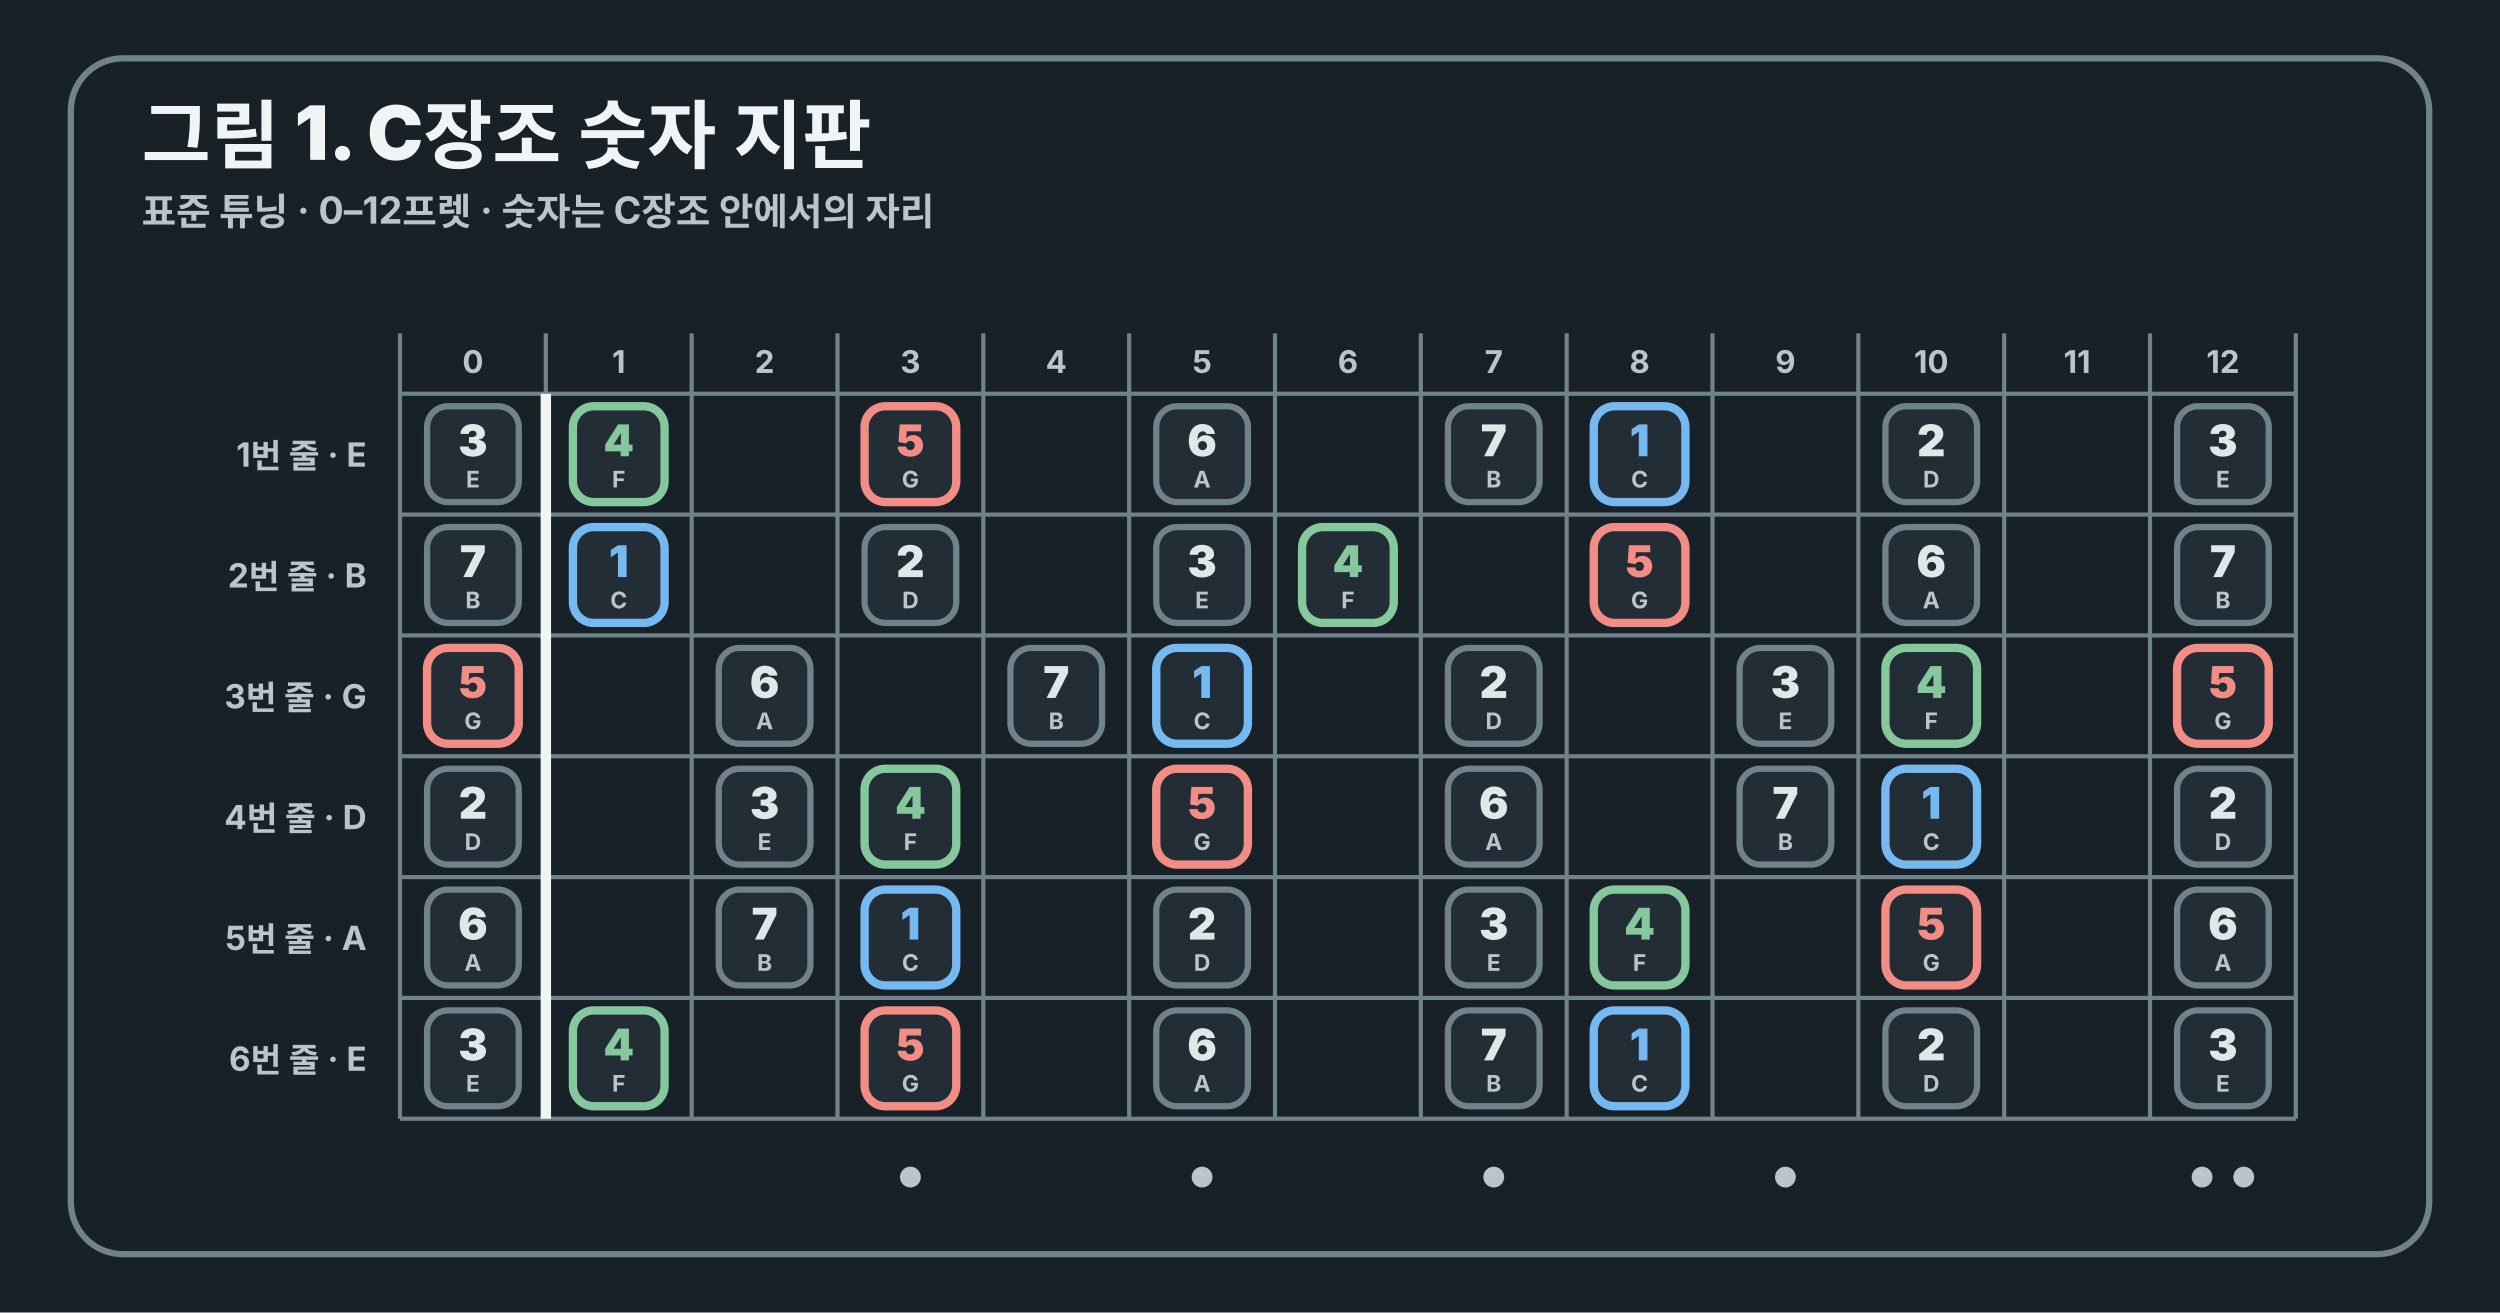
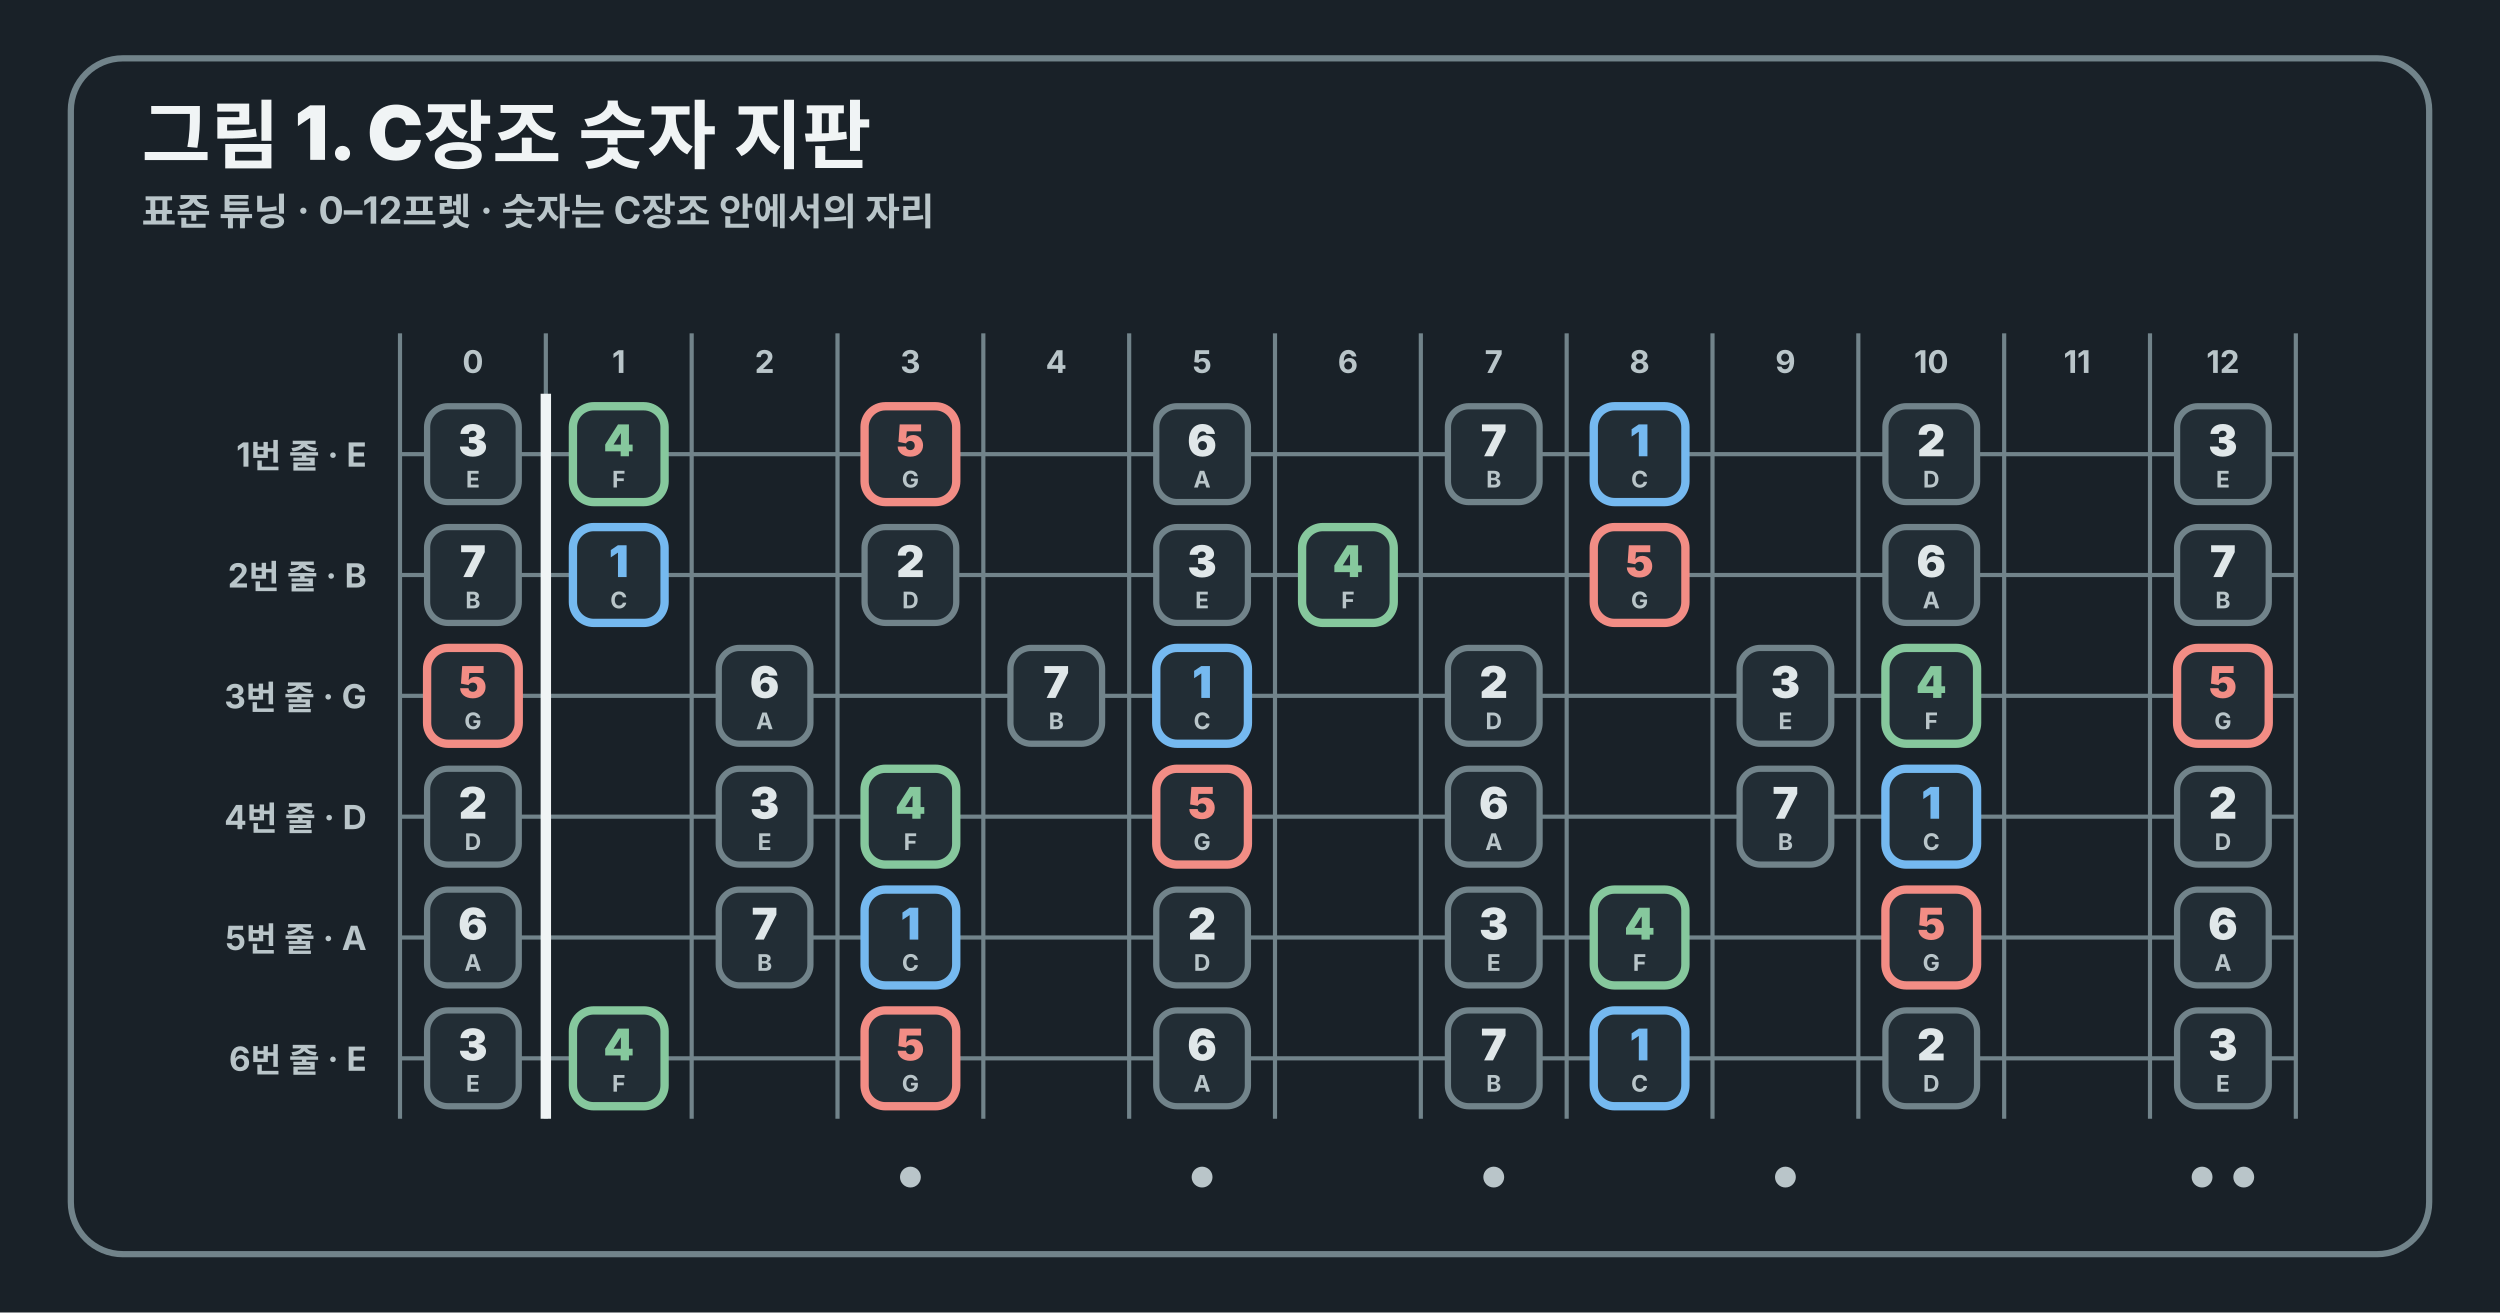
<svg xmlns="http://www.w3.org/2000/svg" width="1200" height="630" viewBox="0 0 1200 630" role="img" aria-labelledby="title desc">
  <defs>
    <style>
      text{font-family:'Apple SD Gothic Neo','Noto Sans KR',system-ui,-apple-system,BlinkMacSystemFont,'Segoe UI',sans-serif}.title{fill:#f0f4f5;font-size:36px;font-weight:850}.sub{fill:#b9c5c9;font-size:18px;font-weight:650}.fret{fill:#b9c5c9;font-size:15px;font-weight:750;text-anchor:middle}.string-label{fill:#b9c5c9;font-size:16px;font-weight:700;text-anchor:end}.grid{stroke:#71838a;stroke-width:2}.nut{stroke:#f0f4f5;stroke-width:5}.node{fill:#222d35;stroke:#71838a;stroke-width:3}.node-one{fill:#222d35;stroke:#75b9f0;stroke-width:4}.node-four{fill:#222d35;stroke:#86c89d;stroke-width:4}.node-five{fill:#222d35;stroke:#f28d85;stroke-width:4}.degree{fill:#e0e7e9;font-size:21px;font-weight:850;text-anchor:middle}.degree-one{fill:#75b9f0;font-size:21px;font-weight:850;text-anchor:middle}.degree-four{fill:#86c89d;font-size:21px;font-weight:850;text-anchor:middle}.degree-five{fill:#f28d85;font-size:21px;font-weight:850;text-anchor:middle}.note{fill:#b9c5c9;font-size:11px;font-weight:750;text-anchor:middle}.marker{fill:#b9c5c9}
    </style>
  </defs>
  <rect width="1200" height="630" fill="#192128" />
  <rect x="34" y="28" width="1132" height="574" rx="25" fill="#192128" stroke="#71838a" stroke-width="3" />
  <text x="68" y="78" class="title">그림 1. C장조 숫자 지판</text>
  <text x="68" y="108" class="sub">표준 튜닝 · 0–12프렛 · 숫자는 C장조 안에서의 자리</text>
  <g aria-hidden="true">
-     <path class="grid" d="M192 189H1102M192 247H1102M192 305H1102M192 363H1102M192 421H1102M192 479H1102M192 537H1102" />
+     <path class="grid" d="M192 218H1102M192 276H1102M192 334H1102M192 392H1102M192 450H1102M192 508H1102" />
    <path class="grid" d="M192 160V537M262 160V537M332 160V537M402 160V537M472 160V537M542 160V537M612 160V537M682 160V537M752 160V537M822 160V537M892 160V537M962 160V537M1032 160V537M1102 160V537" />
    <path class="nut" d="M262 189V537" />
  </g>
  <g class="fret">
    <text x="227" y="179">0</text>
    <text x="297" y="179">1</text>
    <text x="367" y="179">2</text>
    <text x="437" y="179">3</text>
    <text x="507" y="179">4</text>
    <text x="577" y="179">5</text>
    <text x="647" y="179">6</text>
    <text x="717" y="179">7</text>
    <text x="787" y="179">8</text>
    <text x="857" y="179">9</text>
    <text x="927" y="179">10</text>
    <text x="997" y="179">11</text>
    <text x="1067" y="179">12</text>
  </g>
  <g class="string-label">
    <text x="176" y="224">1번 줄 · E</text>
    <text x="176" y="282">2번 줄 · B</text>
    <text x="176" y="340">3번 줄 · G</text>
    <text x="176" y="398">4번 줄 · D</text>
    <text x="176" y="456">5번 줄 · A</text>
    <text x="176" y="514">6번 줄 · E</text>
  </g>
  <g transform="translate(227 218)">
    <rect class="node" x="-22" y="-23" width="44" height="46" rx="10" />
    <text class="degree" y="1">3</text>
    <text class="note" y="16">E</text>
  </g>
  <g transform="translate(297 218)">
    <rect class="node-four" x="-22" y="-23" width="44" height="46" rx="10" />
    <text class="degree-four" y="1">4</text>
    <text class="note" y="16">F</text>
  </g>
  <g transform="translate(437 218)">
    <rect class="node-five" x="-22" y="-23" width="44" height="46" rx="10" />
    <text class="degree-five" y="1">5</text>
    <text class="note" y="16">G</text>
  </g>
  <g transform="translate(577 218)">
    <rect class="node" x="-22" y="-23" width="44" height="46" rx="10" />
    <text class="degree" y="1">6</text>
    <text class="note" y="16">A</text>
  </g>
  <g transform="translate(717 218)">
    <rect class="node" x="-22" y="-23" width="44" height="46" rx="10" />
    <text class="degree" y="1">7</text>
    <text class="note" y="16">B</text>
  </g>
  <g transform="translate(787 218)">
    <rect class="node-one" x="-22" y="-23" width="44" height="46" rx="10" />
    <text class="degree-one" y="1">1</text>
    <text class="note" y="16">C</text>
  </g>
  <g transform="translate(927 218)">
    <rect class="node" x="-22" y="-23" width="44" height="46" rx="10" />
    <text class="degree" y="1">2</text>
    <text class="note" y="16">D</text>
  </g>
  <g transform="translate(1067 218)">
    <rect class="node" x="-22" y="-23" width="44" height="46" rx="10" />
    <text class="degree" y="1">3</text>
    <text class="note" y="16">E</text>
  </g>
  <g transform="translate(227 276)">
    <rect class="node" x="-22" y="-23" width="44" height="46" rx="10" />
    <text class="degree" y="1">7</text>
    <text class="note" y="16">B</text>
  </g>
  <g transform="translate(297 276)">
    <rect class="node-one" x="-22" y="-23" width="44" height="46" rx="10" />
    <text class="degree-one" y="1">1</text>
    <text class="note" y="16">C</text>
  </g>
  <g transform="translate(437 276)">
    <rect class="node" x="-22" y="-23" width="44" height="46" rx="10" />
    <text class="degree" y="1">2</text>
    <text class="note" y="16">D</text>
  </g>
  <g transform="translate(577 276)">
    <rect class="node" x="-22" y="-23" width="44" height="46" rx="10" />
    <text class="degree" y="1">3</text>
    <text class="note" y="16">E</text>
  </g>
  <g transform="translate(647 276)">
    <rect class="node-four" x="-22" y="-23" width="44" height="46" rx="10" />
    <text class="degree-four" y="1">4</text>
    <text class="note" y="16">F</text>
  </g>
  <g transform="translate(787 276)">
    <rect class="node-five" x="-22" y="-23" width="44" height="46" rx="10" />
    <text class="degree-five" y="1">5</text>
    <text class="note" y="16">G</text>
  </g>
  <g transform="translate(927 276)">
    <rect class="node" x="-22" y="-23" width="44" height="46" rx="10" />
    <text class="degree" y="1">6</text>
    <text class="note" y="16">A</text>
  </g>
  <g transform="translate(1067 276)">
    <rect class="node" x="-22" y="-23" width="44" height="46" rx="10" />
    <text class="degree" y="1">7</text>
    <text class="note" y="16">B</text>
  </g>
  <g transform="translate(227 334)">
    <rect class="node-five" x="-22" y="-23" width="44" height="46" rx="10" />
    <text class="degree-five" y="1">5</text>
    <text class="note" y="16">G</text>
  </g>
  <g transform="translate(367 334)">
    <rect class="node" x="-22" y="-23" width="44" height="46" rx="10" />
    <text class="degree" y="1">6</text>
    <text class="note" y="16">A</text>
  </g>
  <g transform="translate(507 334)">
    <rect class="node" x="-22" y="-23" width="44" height="46" rx="10" />
    <text class="degree" y="1">7</text>
    <text class="note" y="16">B</text>
  </g>
  <g transform="translate(577 334)">
    <rect class="node-one" x="-22" y="-23" width="44" height="46" rx="10" />
    <text class="degree-one" y="1">1</text>
    <text class="note" y="16">C</text>
  </g>
  <g transform="translate(717 334)">
    <rect class="node" x="-22" y="-23" width="44" height="46" rx="10" />
    <text class="degree" y="1">2</text>
    <text class="note" y="16">D</text>
  </g>
  <g transform="translate(857 334)">
    <rect class="node" x="-22" y="-23" width="44" height="46" rx="10" />
    <text class="degree" y="1">3</text>
    <text class="note" y="16">E</text>
  </g>
  <g transform="translate(927 334)">
    <rect class="node-four" x="-22" y="-23" width="44" height="46" rx="10" />
    <text class="degree-four" y="1">4</text>
    <text class="note" y="16">F</text>
  </g>
  <g transform="translate(1067 334)">
    <rect class="node-five" x="-22" y="-23" width="44" height="46" rx="10" />
    <text class="degree-five" y="1">5</text>
    <text class="note" y="16">G</text>
  </g>
  <g transform="translate(227 392)">
    <rect class="node" x="-22" y="-23" width="44" height="46" rx="10" />
    <text class="degree" y="1">2</text>
    <text class="note" y="16">D</text>
  </g>
  <g transform="translate(367 392)">
    <rect class="node" x="-22" y="-23" width="44" height="46" rx="10" />
    <text class="degree" y="1">3</text>
    <text class="note" y="16">E</text>
  </g>
  <g transform="translate(437 392)">
    <rect class="node-four" x="-22" y="-23" width="44" height="46" rx="10" />
    <text class="degree-four" y="1">4</text>
    <text class="note" y="16">F</text>
  </g>
  <g transform="translate(577 392)">
    <rect class="node-five" x="-22" y="-23" width="44" height="46" rx="10" />
    <text class="degree-five" y="1">5</text>
    <text class="note" y="16">G</text>
  </g>
  <g transform="translate(717 392)">
    <rect class="node" x="-22" y="-23" width="44" height="46" rx="10" />
    <text class="degree" y="1">6</text>
    <text class="note" y="16">A</text>
  </g>
  <g transform="translate(857 392)">
    <rect class="node" x="-22" y="-23" width="44" height="46" rx="10" />
    <text class="degree" y="1">7</text>
    <text class="note" y="16">B</text>
  </g>
  <g transform="translate(927 392)">
    <rect class="node-one" x="-22" y="-23" width="44" height="46" rx="10" />
    <text class="degree-one" y="1">1</text>
    <text class="note" y="16">C</text>
  </g>
  <g transform="translate(1067 392)">
    <rect class="node" x="-22" y="-23" width="44" height="46" rx="10" />
    <text class="degree" y="1">2</text>
    <text class="note" y="16">D</text>
  </g>
  <g transform="translate(227 450)">
    <rect class="node" x="-22" y="-23" width="44" height="46" rx="10" />
    <text class="degree" y="1">6</text>
    <text class="note" y="16">A</text>
  </g>
  <g transform="translate(367 450)">
    <rect class="node" x="-22" y="-23" width="44" height="46" rx="10" />
    <text class="degree" y="1">7</text>
    <text class="note" y="16">B</text>
  </g>
  <g transform="translate(437 450)">
    <rect class="node-one" x="-22" y="-23" width="44" height="46" rx="10" />
    <text class="degree-one" y="1">1</text>
    <text class="note" y="16">C</text>
  </g>
  <g transform="translate(577 450)">
    <rect class="node" x="-22" y="-23" width="44" height="46" rx="10" />
    <text class="degree" y="1">2</text>
    <text class="note" y="16">D</text>
  </g>
  <g transform="translate(717 450)">
    <rect class="node" x="-22" y="-23" width="44" height="46" rx="10" />
    <text class="degree" y="1">3</text>
    <text class="note" y="16">E</text>
  </g>
  <g transform="translate(787 450)">
    <rect class="node-four" x="-22" y="-23" width="44" height="46" rx="10" />
    <text class="degree-four" y="1">4</text>
    <text class="note" y="16">F</text>
  </g>
  <g transform="translate(927 450)">
    <rect class="node-five" x="-22" y="-23" width="44" height="46" rx="10" />
    <text class="degree-five" y="1">5</text>
    <text class="note" y="16">G</text>
  </g>
  <g transform="translate(1067 450)">
    <rect class="node" x="-22" y="-23" width="44" height="46" rx="10" />
    <text class="degree" y="1">6</text>
    <text class="note" y="16">A</text>
  </g>
  <g transform="translate(227 508)">
    <rect class="node" x="-22" y="-23" width="44" height="46" rx="10" />
    <text class="degree" y="1">3</text>
    <text class="note" y="16">E</text>
  </g>
  <g transform="translate(297 508)">
    <rect class="node-four" x="-22" y="-23" width="44" height="46" rx="10" />
    <text class="degree-four" y="1">4</text>
    <text class="note" y="16">F</text>
  </g>
  <g transform="translate(437 508)">
    <rect class="node-five" x="-22" y="-23" width="44" height="46" rx="10" />
    <text class="degree-five" y="1">5</text>
    <text class="note" y="16">G</text>
  </g>
  <g transform="translate(577 508)">
    <rect class="node" x="-22" y="-23" width="44" height="46" rx="10" />
    <text class="degree" y="1">6</text>
    <text class="note" y="16">A</text>
  </g>
  <g transform="translate(717 508)">
    <rect class="node" x="-22" y="-23" width="44" height="46" rx="10" />
    <text class="degree" y="1">7</text>
    <text class="note" y="16">B</text>
  </g>
  <g transform="translate(787 508)">
    <rect class="node-one" x="-22" y="-23" width="44" height="46" rx="10" />
    <text class="degree-one" y="1">1</text>
    <text class="note" y="16">C</text>
  </g>
  <g transform="translate(927 508)">
    <rect class="node" x="-22" y="-23" width="44" height="46" rx="10" />
    <text class="degree" y="1">2</text>
    <text class="note" y="16">D</text>
  </g>
  <g transform="translate(1067 508)">
    <rect class="node" x="-22" y="-23" width="44" height="46" rx="10" />
    <text class="degree" y="1">3</text>
    <text class="note" y="16">E</text>
  </g>
  <g class="marker">
    <circle cx="437" cy="565" r="5" />
    <circle cx="577" cy="565" r="5" />
    <circle cx="717" cy="565" r="5" />
    <circle cx="857" cy="565" r="5" />
    <circle cx="1057" cy="565" r="5" />
    <circle cx="1077" cy="565" r="5" />
  </g>
</svg>
